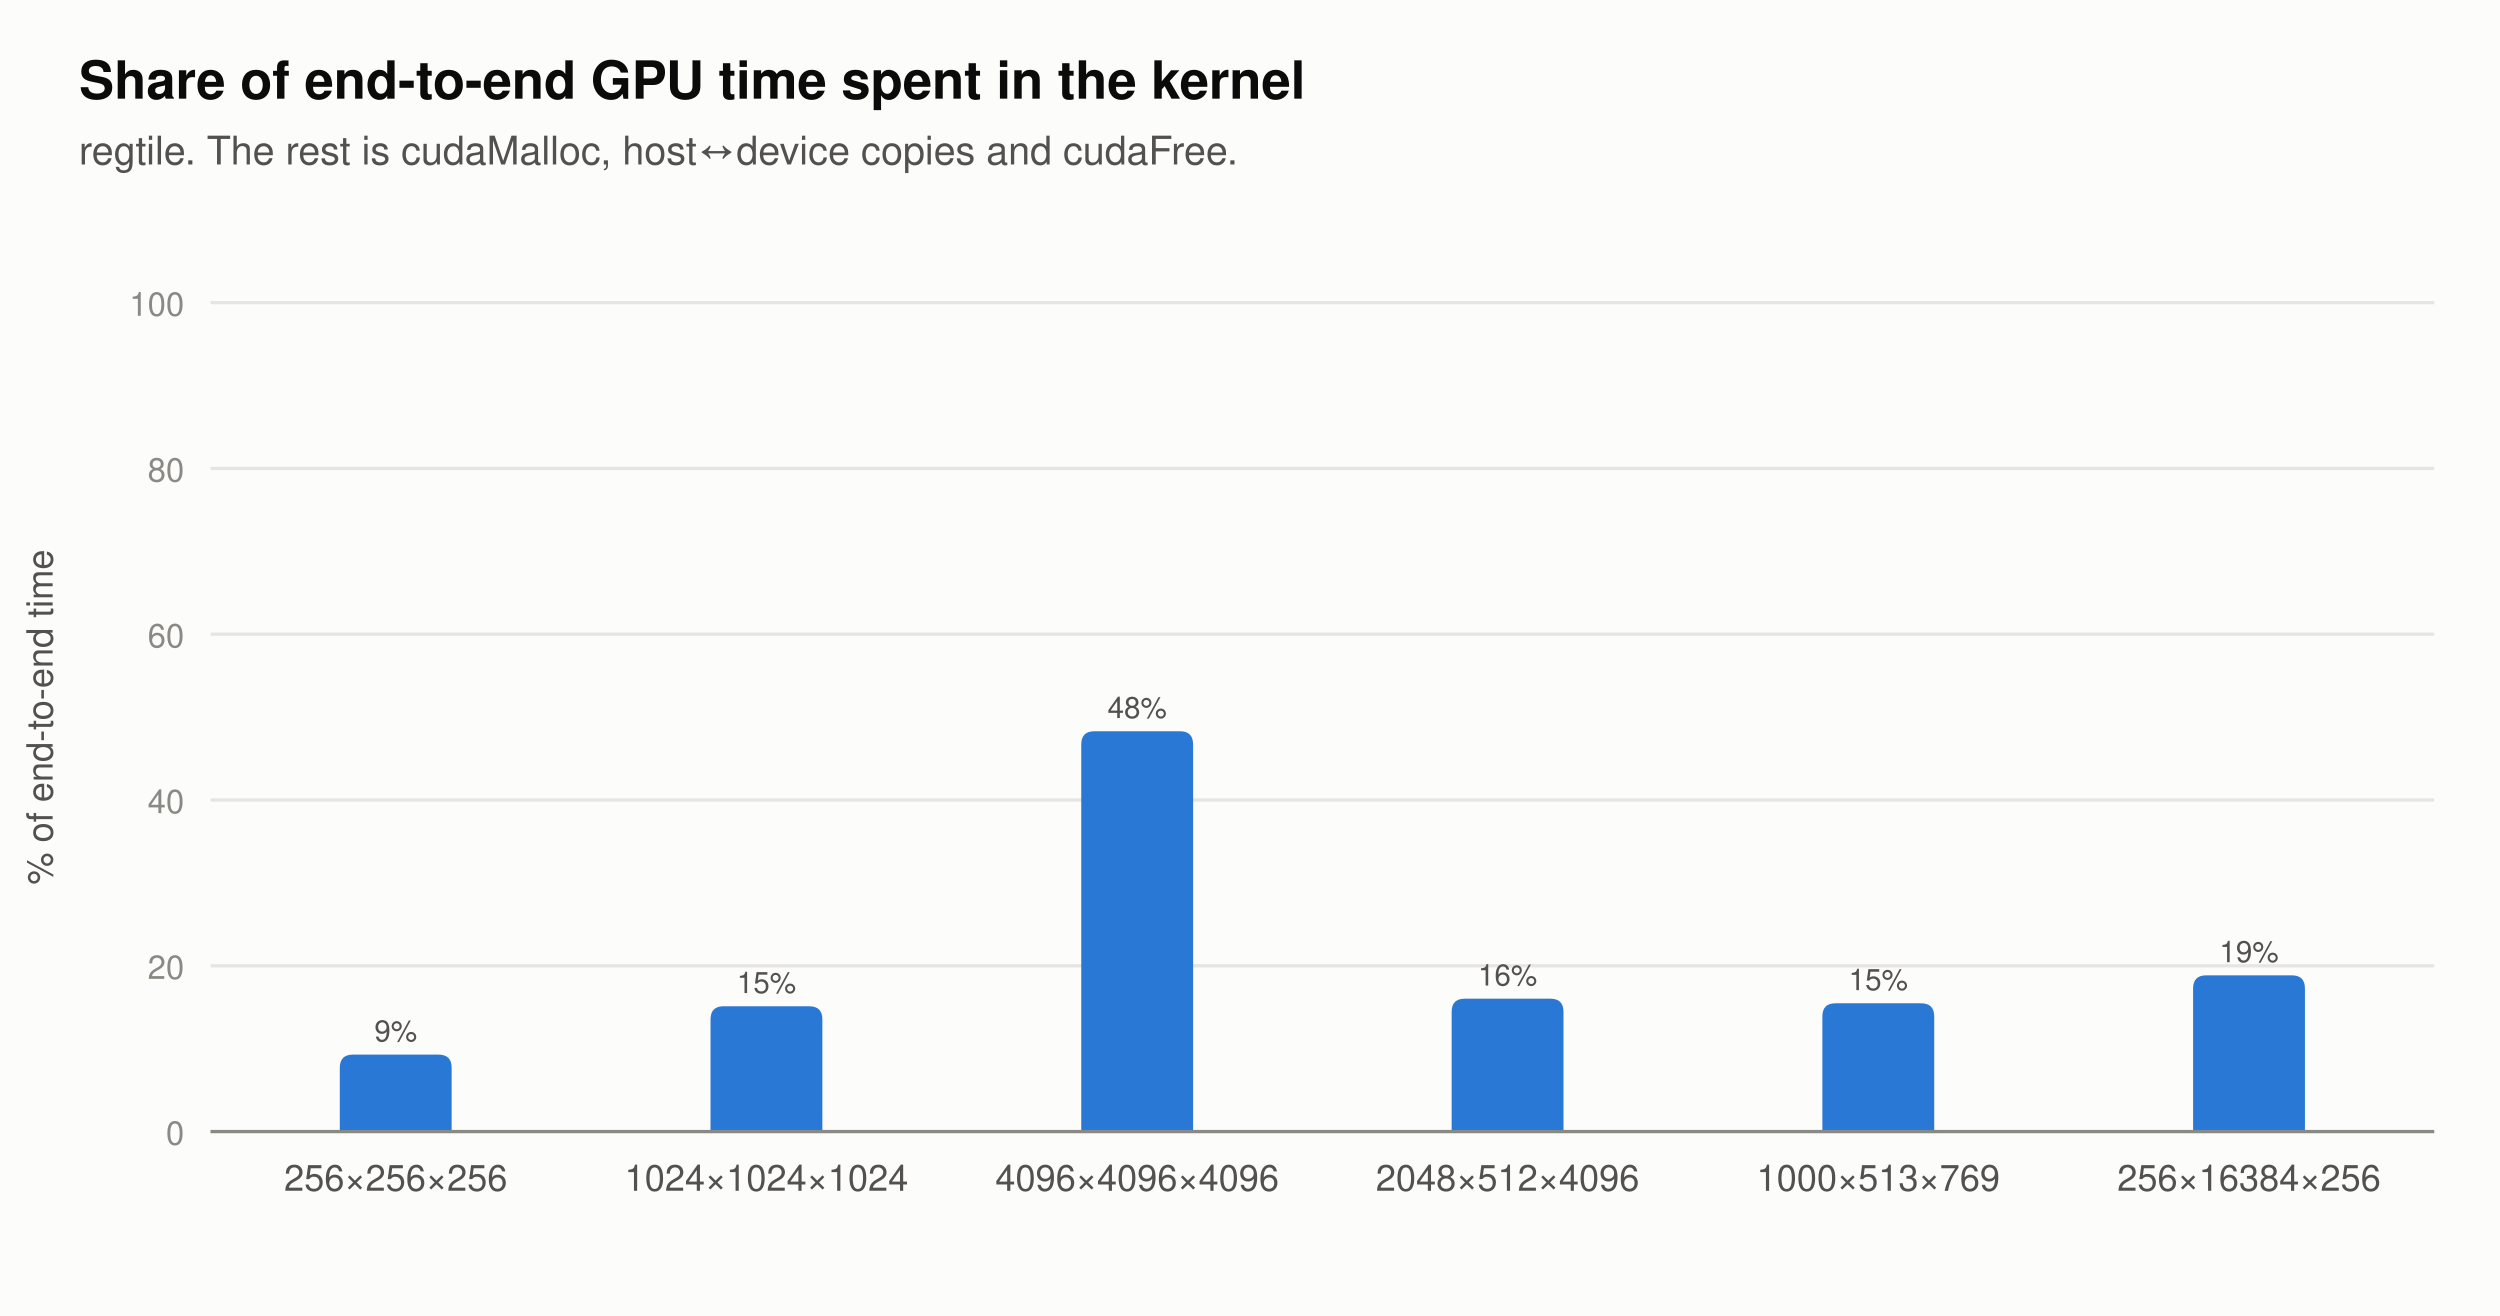
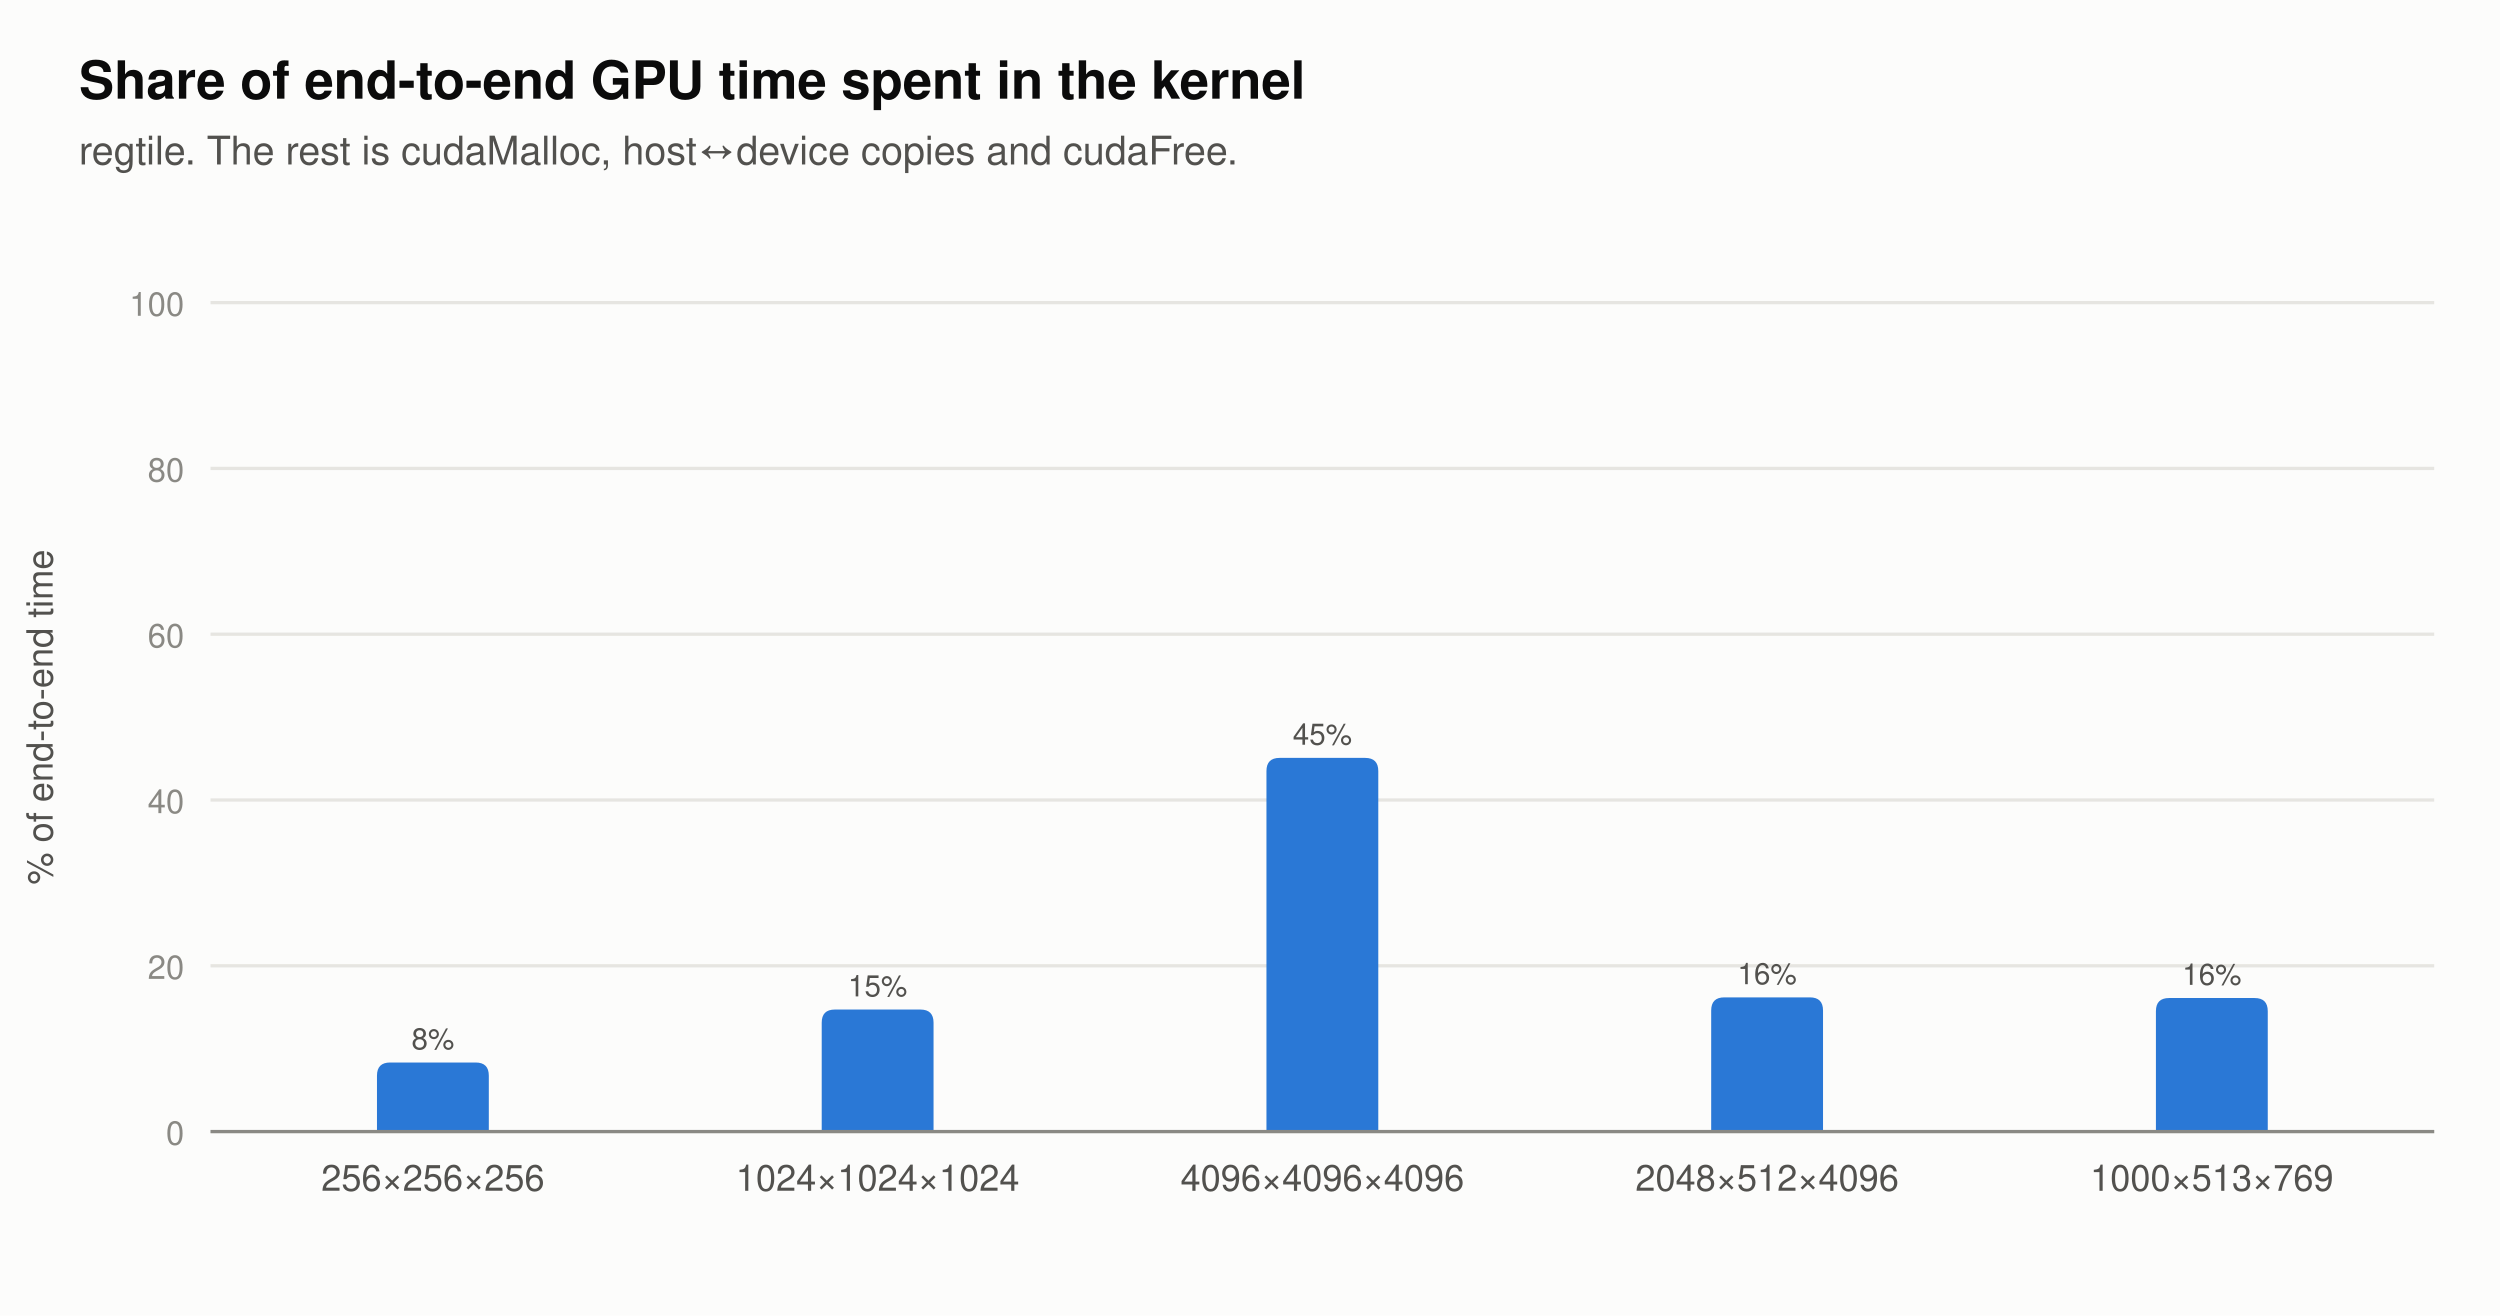
<svg xmlns="http://www.w3.org/2000/svg" width="760" height="400" viewBox="0 0 760 400">
  <rect width="100%" height="100%" fill="#fcfcfb" />
  <text x="24.0" y="30.0" font-family="Helvetica, Arial, sans-serif" font-size="16" fill="#0b0b0b" text-anchor="start" font-weight="600">Share of end-to-end GPU time spent in the kernel</text>
  <text x="24.0" y="50.0" font-family="Helvetica, Arial, sans-serif" font-size="12" fill="#52514e" text-anchor="start" font-weight="400">regtile. The rest is cudaMalloc, host↔device copies and cudaFree.</text>
  <line x1="64" x2="740" y1="344.0" y2="344.0" stroke="#e6e5e1" stroke-width="1" />
  <text x="56.0" y="348.0" font-family="Helvetica, Arial, sans-serif" font-size="10" fill="#8a8984" text-anchor="end" font-weight="400">0</text>
  <line x1="64" x2="740" y1="293.6" y2="293.6" stroke="#e6e5e1" stroke-width="1" />
  <text x="56.0" y="297.6" font-family="Helvetica, Arial, sans-serif" font-size="10" fill="#8a8984" text-anchor="end" font-weight="400">20</text>
  <line x1="64" x2="740" y1="243.2" y2="243.2" stroke="#e6e5e1" stroke-width="1" />
  <text x="56.0" y="247.2" font-family="Helvetica, Arial, sans-serif" font-size="10" fill="#8a8984" text-anchor="end" font-weight="400">40</text>
  <line x1="64" x2="740" y1="192.8" y2="192.8" stroke="#e6e5e1" stroke-width="1" />
  <text x="56.0" y="196.8" font-family="Helvetica, Arial, sans-serif" font-size="10" fill="#8a8984" text-anchor="end" font-weight="400">60</text>
  <line x1="64" x2="740" y1="142.4" y2="142.4" stroke="#e6e5e1" stroke-width="1" />
  <text x="56.0" y="146.4" font-family="Helvetica, Arial, sans-serif" font-size="10" fill="#8a8984" text-anchor="end" font-weight="400">80</text>
  <line x1="64" x2="740" y1="92.0" y2="92.0" stroke="#e6e5e1" stroke-width="1" />
  <text x="56.0" y="96.0" font-family="Helvetica, Arial, sans-serif" font-size="10" fill="#8a8984" text-anchor="end" font-weight="400">100</text>
  <text x="16.0" y="218.0" font-family="Helvetica, Arial, sans-serif" font-size="11" fill="#52514e" text-anchor="middle" font-weight="400" transform="rotate(-90 16 218.0)">% of end-to-end time</text>
-   <path d="M103.3,344.0 V324.6 Q103.3,320.6 107.3,320.6 H133.3 Q137.3,320.6 137.3,324.6 V344.0 Z" fill="#2a78d6" />
-   <text x="120.3" y="316.6" font-family="Helvetica, Arial, sans-serif" font-size="9" fill="#52514e" text-anchor="middle" font-weight="400">9%</text>
-   <text x="120.3" y="362.0" font-family="Helvetica, Arial, sans-serif" font-size="11" fill="#52514e" text-anchor="middle" font-weight="400">256×256×256</text>
-   <path d="M216.0,344.0 V309.9 Q216.0,305.9 220.0,305.9 H246.0 Q250.0,305.9 250.0,309.9 V344.0 Z" fill="#2a78d6" />
-   <text x="233.0" y="301.9" font-family="Helvetica, Arial, sans-serif" font-size="9" fill="#52514e" text-anchor="middle" font-weight="400">15%</text>
-   <text x="233.0" y="362.0" font-family="Helvetica, Arial, sans-serif" font-size="11" fill="#52514e" text-anchor="middle" font-weight="400">1024×1024×1024</text>
-   <path d="M328.7,344.0 V226.3 Q328.7,222.3 332.7,222.3 H358.7 Q362.7,222.3 362.7,226.3 V344.0 Z" fill="#2a78d6" />
-   <text x="345.7" y="218.3" font-family="Helvetica, Arial, sans-serif" font-size="9" fill="#52514e" text-anchor="middle" font-weight="400">48%</text>
-   <text x="345.7" y="362.0" font-family="Helvetica, Arial, sans-serif" font-size="11" fill="#52514e" text-anchor="middle" font-weight="400">4096×4096×4096</text>
-   <path d="M441.3,344.0 V307.6 Q441.3,303.6 445.3,303.6 H471.3 Q475.3,303.6 475.3,307.6 V344.0 Z" fill="#2a78d6" />
-   <text x="458.3" y="299.6" font-family="Helvetica, Arial, sans-serif" font-size="9" fill="#52514e" text-anchor="middle" font-weight="400">16%</text>
-   <text x="458.3" y="362.0" font-family="Helvetica, Arial, sans-serif" font-size="11" fill="#52514e" text-anchor="middle" font-weight="400">2048×512×4096</text>
-   <path d="M554.0,344.0 V309.0 Q554.0,305.0 558.0,305.0 H584.0 Q588.0,305.0 588.0,309.0 V344.0 Z" fill="#2a78d6" />
-   <text x="571.0" y="301.0" font-family="Helvetica, Arial, sans-serif" font-size="9" fill="#52514e" text-anchor="middle" font-weight="400">15%</text>
-   <text x="571.0" y="362.0" font-family="Helvetica, Arial, sans-serif" font-size="11" fill="#52514e" text-anchor="middle" font-weight="400">1000×513×769</text>
-   <path d="M666.7,344.0 V300.5 Q666.7,296.5 670.7,296.5 H696.7 Q700.7,296.5 700.7,300.5 V344.0 Z" fill="#2a78d6" />
-   <text x="683.7" y="292.5" font-family="Helvetica, Arial, sans-serif" font-size="9" fill="#52514e" text-anchor="middle" font-weight="400">19%</text>
-   <text x="683.7" y="362.0" font-family="Helvetica, Arial, sans-serif" font-size="11" fill="#52514e" text-anchor="middle" font-weight="400">256×16384×256</text>
+   <path d="M114.6,344.0 V327.0 Q114.6,323.0 118.6,323.0 H144.6 Q148.6,323.0 148.6,327.0 V344.0 Z" fill="#2a78d6" />
+   <text x="131.6" y="319.0" font-family="Helvetica, Arial, sans-serif" font-size="9" fill="#52514e" text-anchor="middle" font-weight="400">8%</text>
+   <text x="131.6" y="362.0" font-family="Helvetica, Arial, sans-serif" font-size="11" fill="#52514e" text-anchor="middle" font-weight="400">256×256×256</text>
+   <path d="M249.8,344.0 V310.9 Q249.8,306.9 253.8,306.9 H279.8 Q283.8,306.9 283.8,310.9 V344.0 Z" fill="#2a78d6" />
+   <text x="266.8" y="302.9" font-family="Helvetica, Arial, sans-serif" font-size="9" fill="#52514e" text-anchor="middle" font-weight="400">15%</text>
+   <text x="266.8" y="362.0" font-family="Helvetica, Arial, sans-serif" font-size="11" fill="#52514e" text-anchor="middle" font-weight="400">1024×1024×1024</text>
+   <path d="M385.0,344.0 V234.4 Q385.0,230.4 389.0,230.4 H415.0 Q419.0,230.4 419.0,234.4 V344.0 Z" fill="#2a78d6" />
+   <text x="402.0" y="226.4" font-family="Helvetica, Arial, sans-serif" font-size="9" fill="#52514e" text-anchor="middle" font-weight="400">45%</text>
+   <text x="402.0" y="362.0" font-family="Helvetica, Arial, sans-serif" font-size="11" fill="#52514e" text-anchor="middle" font-weight="400">4096×4096×4096</text>
+   <path d="M520.2,344.0 V307.2 Q520.2,303.2 524.2,303.2 H550.2 Q554.2,303.2 554.2,307.2 V344.0 Z" fill="#2a78d6" />
+   <text x="537.2" y="299.2" font-family="Helvetica, Arial, sans-serif" font-size="9" fill="#52514e" text-anchor="middle" font-weight="400">16%</text>
+   <text x="537.2" y="362.0" font-family="Helvetica, Arial, sans-serif" font-size="11" fill="#52514e" text-anchor="middle" font-weight="400">2048×512×4096</text>
+   <path d="M655.4,344.0 V307.4 Q655.4,303.4 659.4,303.4 H685.4 Q689.4,303.4 689.4,307.4 V344.0 Z" fill="#2a78d6" />
+   <text x="672.4" y="299.4" font-family="Helvetica, Arial, sans-serif" font-size="9" fill="#52514e" text-anchor="middle" font-weight="400">16%</text>
+   <text x="672.4" y="362.0" font-family="Helvetica, Arial, sans-serif" font-size="11" fill="#52514e" text-anchor="middle" font-weight="400">1000×513×769</text>
  <line x1="64" x2="740" y1="344.0" y2="344.0" stroke="#8a8984" stroke-width="1" />
</svg>
